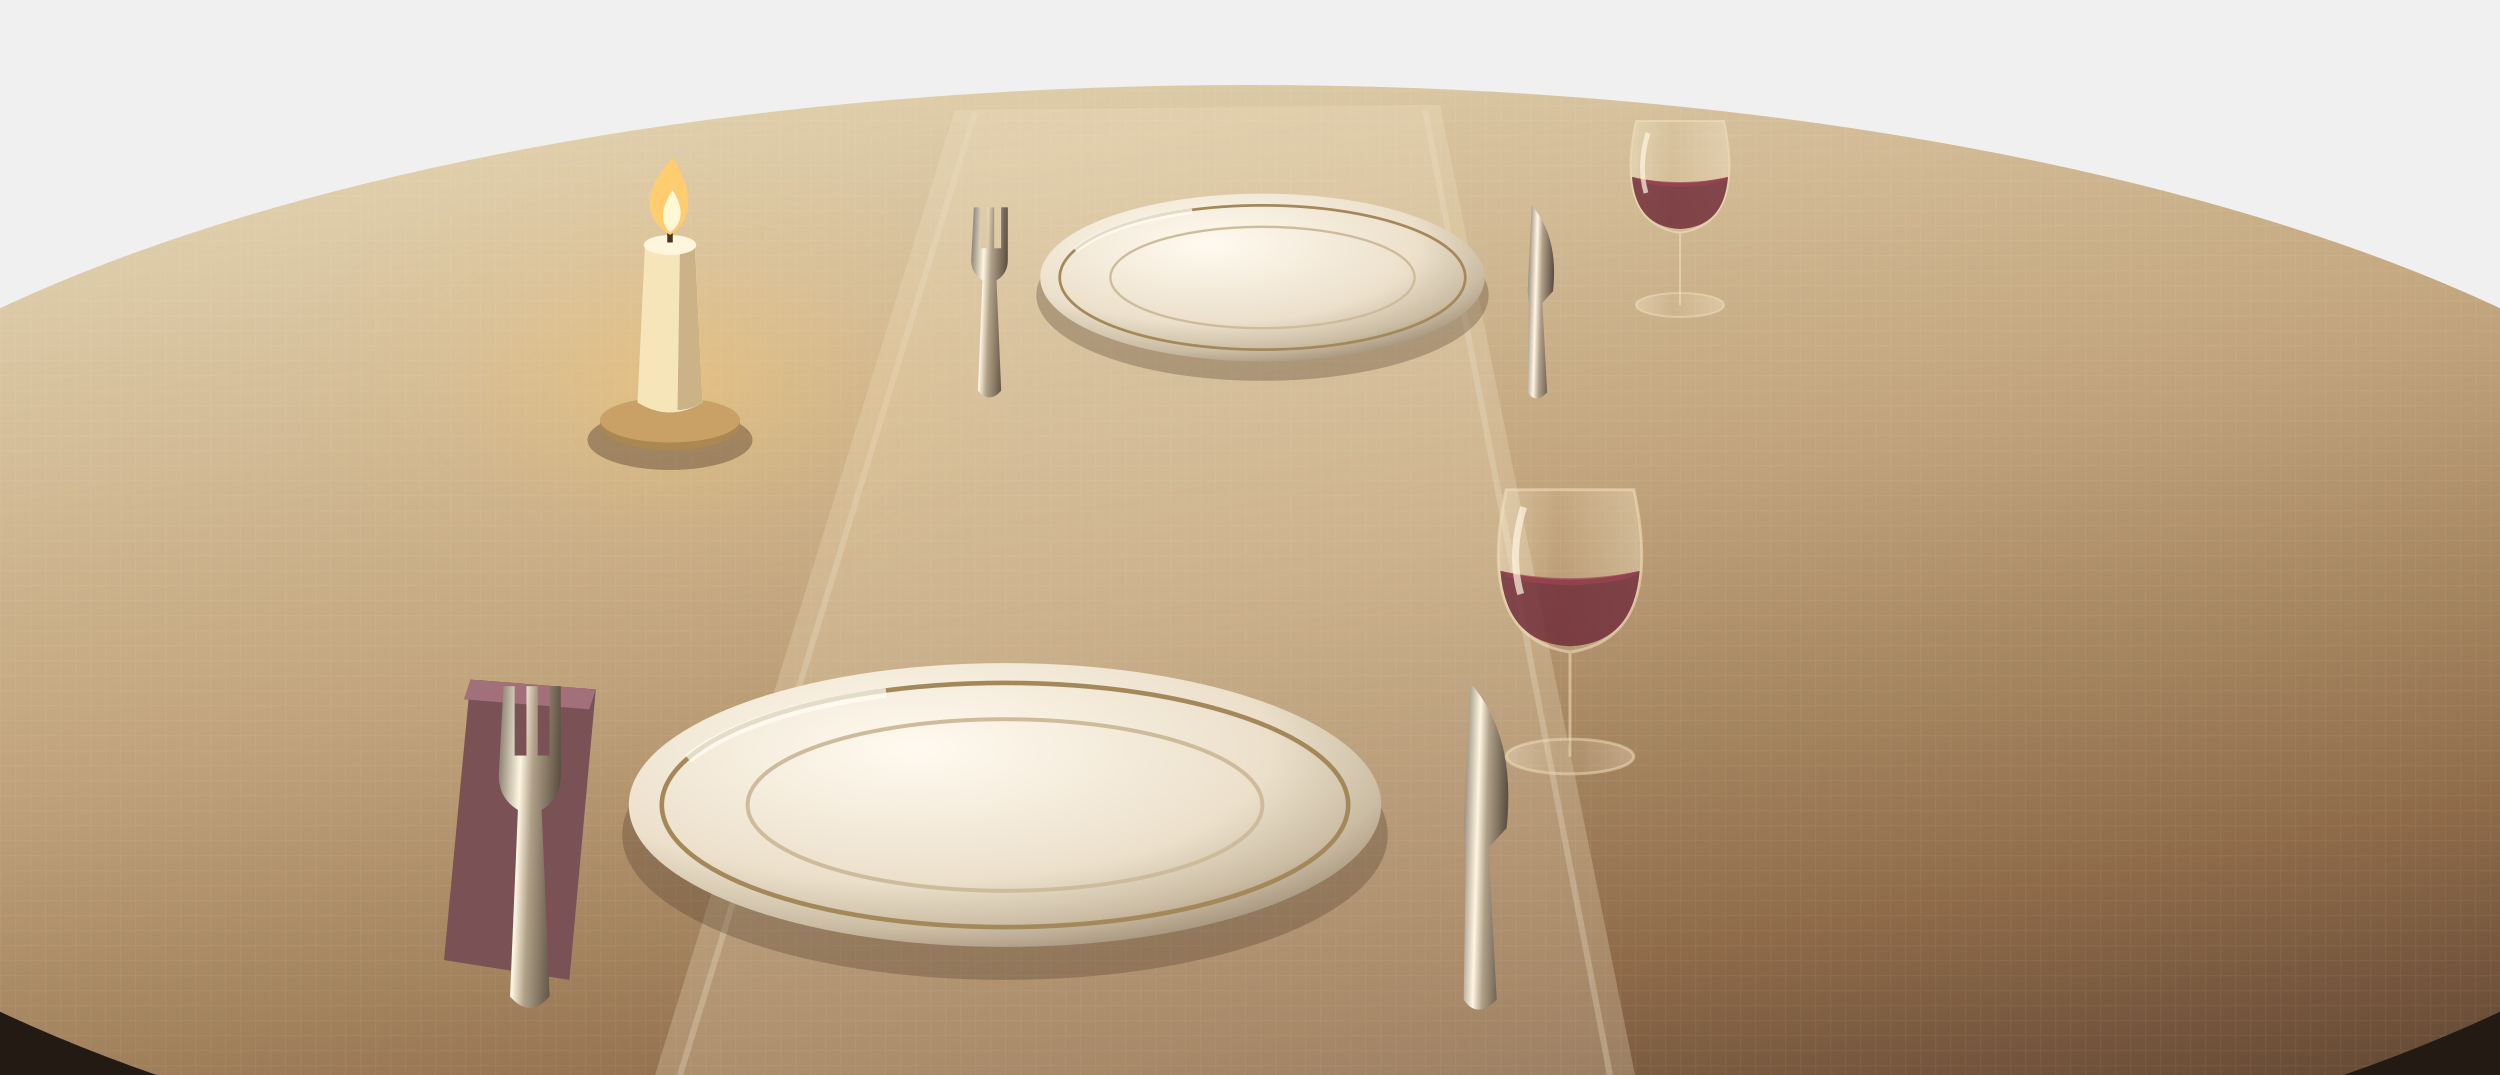
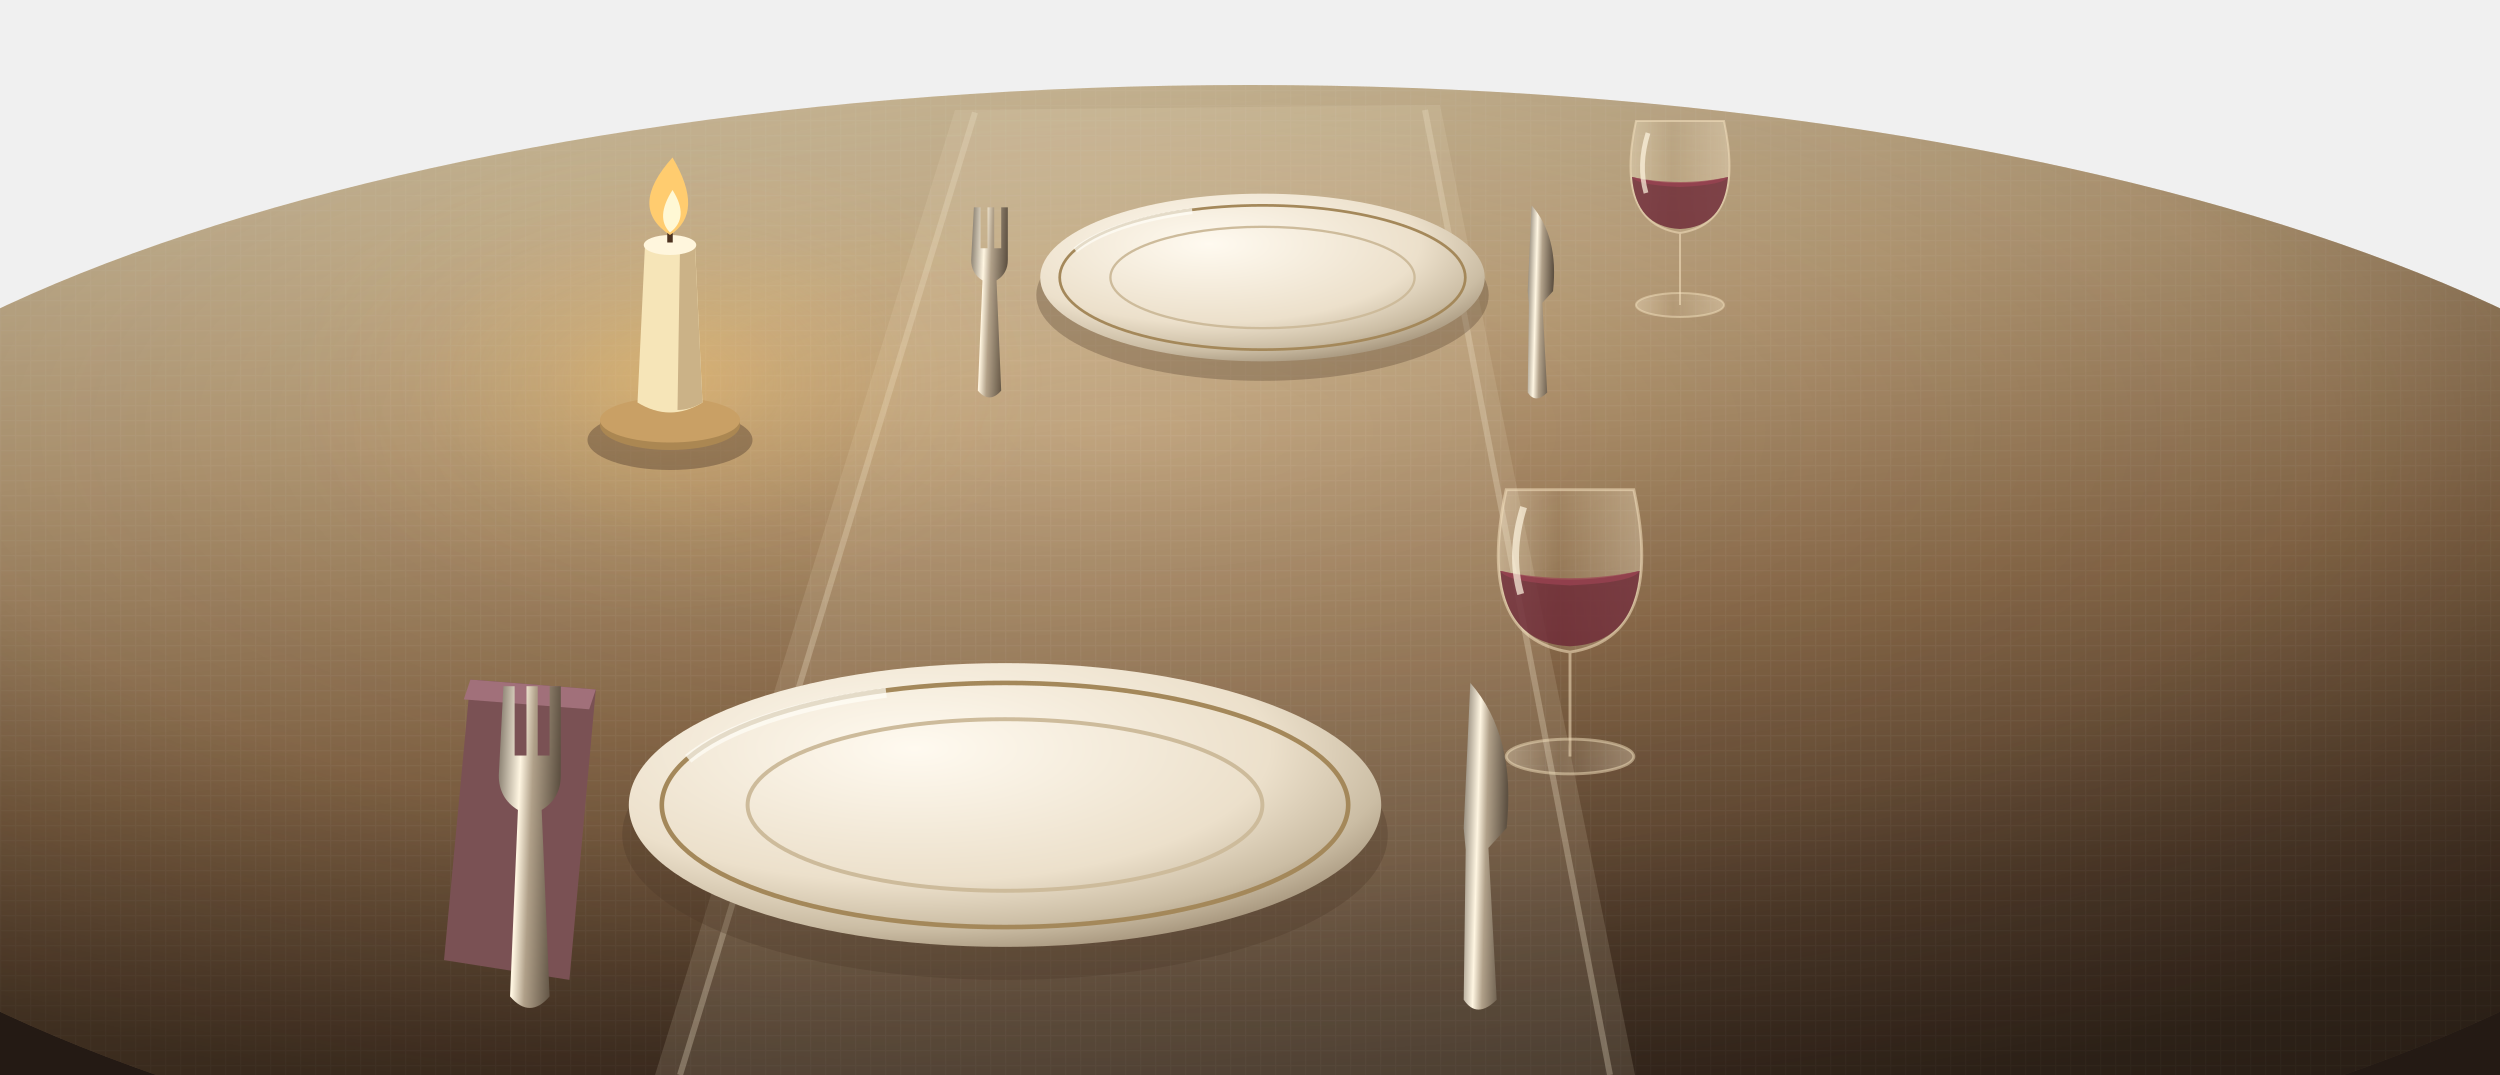
<svg xmlns="http://www.w3.org/2000/svg" viewBox="0 0 1000 430" preserveAspectRatio="none">
  <defs>
-     <linearGradient id="tb-linen" x1=".2" y1="0" x2=".7" y2="1">
-       <stop offset="0" stop-color="#e6d6b4" />
-       <stop offset=".45" stop-color="#c0a37b" />
-       <stop offset=".78" stop-color="#8e6a49" />
-       <stop offset="1" stop-color="#5c4230" />
+     <linearGradient id="tb-linen" x1=".3" y1="0" x2=".62" y2="1">
+       <stop offset="0" stop-color="#e2d0ab" />
+       <stop offset=".26" stop-color="#c3a67e" />
+       <stop offset=".52" stop-color="#94724f" />
+       <stop offset=".76" stop-color="#5e4632" />
+       <stop offset="1" stop-color="#372a20" />
    </linearGradient>
+     <radialGradient id="tb-vig" cx="46%" cy="30%" r="62%">
+       <stop offset="0" stop-color="#000" stop-opacity="0" />
+       <stop offset=".62" stop-color="#1a120c" stop-opacity=".18" />
+       <stop offset="1" stop-color="#140d08" stop-opacity=".52" />
+     </radialGradient>
    <radialGradient id="tb-china" cx="38%" cy="30%" r="76%">
      <stop offset="0" stop-color="#fffaf0" />
      <stop offset=".62" stop-color="#ece0cb" />
      <stop offset=".84" stop-color="#cbbda4" />
      <stop offset="1" stop-color="#a08f76" />
    </radialGradient>
    <linearGradient id="tb-silver" x1="0" y1="0" x2="1" y2=".2">
      <stop offset="0" stop-color="#7d7365" />
      <stop offset=".38" stop-color="#fff6e2" />
      <stop offset=".58" stop-color="#b0a089" />
      <stop offset="1" stop-color="#5e5142" />
    </linearGradient>
    <linearGradient id="tb-glass" x1="0" y1="0" x2="1" y2="0">
      <stop offset="0" stop-color="#fff3d8" stop-opacity=".34" />
      <stop offset=".42" stop-color="#fff3d8" stop-opacity=".05" />
      <stop offset="1" stop-color="#fff3d8" stop-opacity=".32" />
    </linearGradient>
    <radialGradient id="tb-candle" cx="50%" cy="50%" r="50%">
      <stop offset="0" stop-color="#ffc86a" stop-opacity=".42" />
      <stop offset=".32" stop-color="#ffc86a" stop-opacity=".2" />
      <stop offset=".66" stop-color="#ffc86a" stop-opacity=".05" />
      <stop offset="1" stop-color="#ffc86a" stop-opacity="0" />
    </radialGradient>
    <pattern id="tb-weave" width="6" height="6" patternUnits="userSpaceOnUse">
      <path d="M0 0H6M0 0V6" stroke="#fff" stroke-opacity=".05" />
    </pattern>
    <g id="tb-plate">
      <ellipse cy="9" rx="116" ry="44" fill="#4a3526" opacity=".3" />
      <ellipse rx="114" ry="43" fill="url(#tb-china)" />
      <ellipse rx="104" ry="37" fill="none" stroke="#a4885a" stroke-width="1.4" />
      <ellipse rx="78" ry="26" fill="none" stroke="#cdbb9b" stroke-width="1.2" />
      <path d="M-96-14a104 37 0 0 1 60-20" fill="none" stroke="#fffdf6" stroke-width="3" opacity=".7" />
    </g>
    <g id="tb-fork" fill="url(#tb-silver)">
      <path d="M-8-36h3.4v21H-1v-21h3.4v21H6v-21h3.4v27Q9.4-2 3.6 1.5L6 58Q0 65-6 58l2.4-56.5Q-9.4-2-9.4-9Z" />
    </g>
    <g id="tb-knife" fill="url(#tb-silver)">
      <path d="M-1-37Q13-21 10 7L4.5 13 7 59Q1 65-3 59l.6-45.5L-3 7Z" />
    </g>
    <g id="tb-glassware">
      <ellipse cy="60" rx="22" ry="6" fill="url(#tb-glass)" stroke="#f3e0bd" stroke-opacity=".5" />
      <path d="M0 24v36M-22-32Q-33 19 0 24Q33 19 22-32Z" fill="url(#tb-glass)" stroke="#f3e0bd" stroke-opacity=".55" />
      <path d="M-24-4Q-22 21 0 22Q22 21 24-4Q0 2-24-4" fill="#6d2836" opacity=".82" />
      <path d="M-24-4Q-22 0 0 1Q22 0 24-4Q0 1-24-4" fill="#9c4353" opacity=".7" />
      <path d="M-16-26Q-21-10-17 4" fill="none" stroke="#fff6e0" stroke-opacity=".7" stroke-width="2.4" />
    </g>
  </defs>
  <ellipse cx="500" cy="292" rx="640" ry="248" fill="#241a14" />
  <ellipse cx="500" cy="264" rx="632" ry="230" fill="url(#tb-linen)" />
  <ellipse cx="500" cy="264" rx="632" ry="230" fill="url(#tb-weave)" />
-   <path d="M382 44 262 430h392L576 42" fill="#f4e4c6" opacity=".26" />
+   <ellipse cx="500" cy="264" rx="632" ry="230" fill="url(#tb-vig)" />
+   <path d="M382 44 262 430h392L576 42" fill="#f4e4c6" opacity=".14" />
  <path d="M390 45 272 430M570 44l74 386" stroke="#ece0c6" stroke-opacity=".3" stroke-width="2.4" />
  <g transform="translate(505 111) scale(.78)">
    <use href="#tb-plate" />
    <use href="#tb-fork" x="-140" />
    <use href="#tb-knife" x="139" />
  </g>
  <g transform="translate(402 322) scale(1.32)">
    <path d="M-162-38l38 3-8 88-38-6Z" fill="#7a5154" />
    <path d="M-162-38l38 3-2 6-38-3Z" fill="#a1707a" />
    <use href="#tb-plate" />
    <use href="#tb-fork" x="-144" />
    <use href="#tb-knife" x="142" />
  </g>
  <use href="#tb-glassware" transform="translate(672 74) scale(.8)" />
  <use href="#tb-glassware" transform="translate(628 233) scale(1.16)" />
  <ellipse cx="268" cy="152" rx="150" ry="96" fill="url(#tb-candle)" />
  <ellipse cx="268" cy="176" rx="33" ry="12" fill="#5a4432" opacity=".45" />
  <ellipse cx="268" cy="170" rx="28" ry="10" fill="#ab8752" />
  <ellipse cx="268" cy="168" rx="28" ry="9" fill="#c9a065" />
  <path d="M255 161 258 98h20l3 63q-13 8-26 0" fill="#f6e5b8" />
  <path d="M272 99h6l3 62q-5 3-10 3z" fill="#cbb287" />
  <ellipse cx="268" cy="98" rx="10.5" ry="4" fill="#fff6dd" />
  <path d="M268 97v-8" stroke="#4c3220" stroke-width="2.2" />
  <g class="flame">
    <path d="M268 94Q251 83 269 63Q282 85 268 94" fill="#ffcc6f" />
    <path d="M268 93Q262 87 269 76Q276 87 268 93" fill="#fff8d4" />
  </g>
  <text id="plateHer" x="505" y="117" text-anchor="middle" font-size="34" />
  <text id="plateMe" x="402" y="333" text-anchor="middle" font-size="57" />
</svg>
